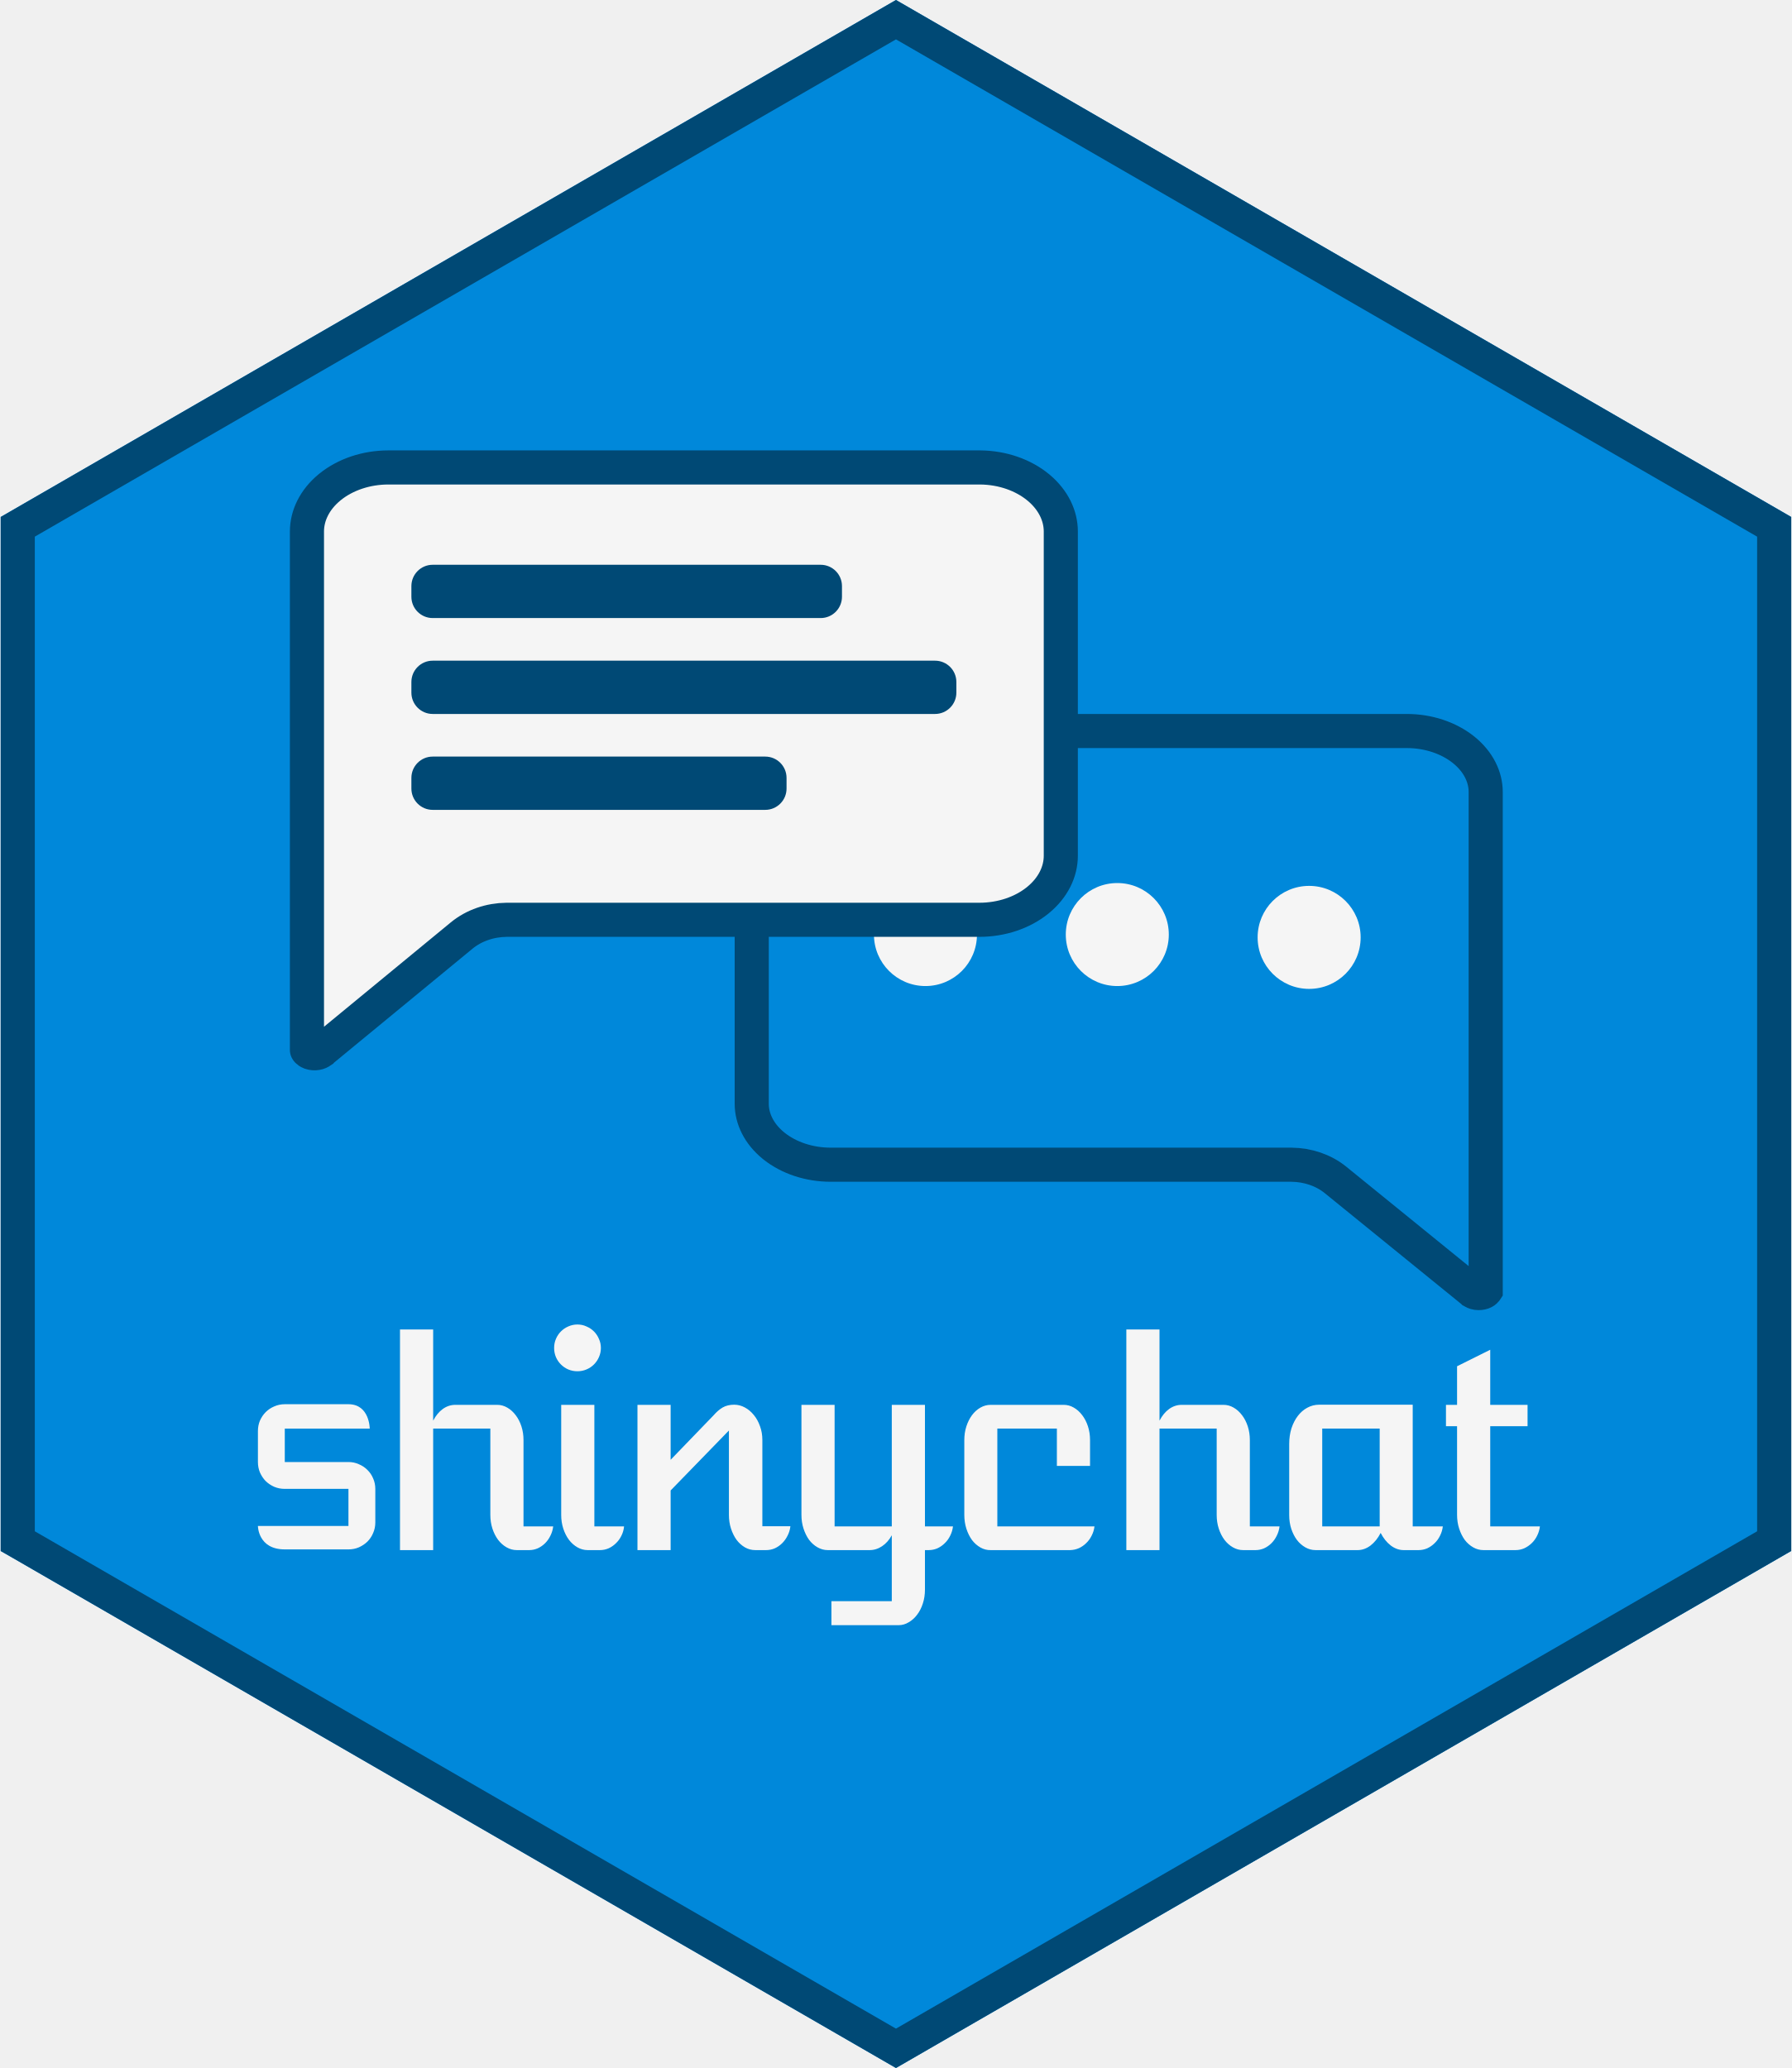
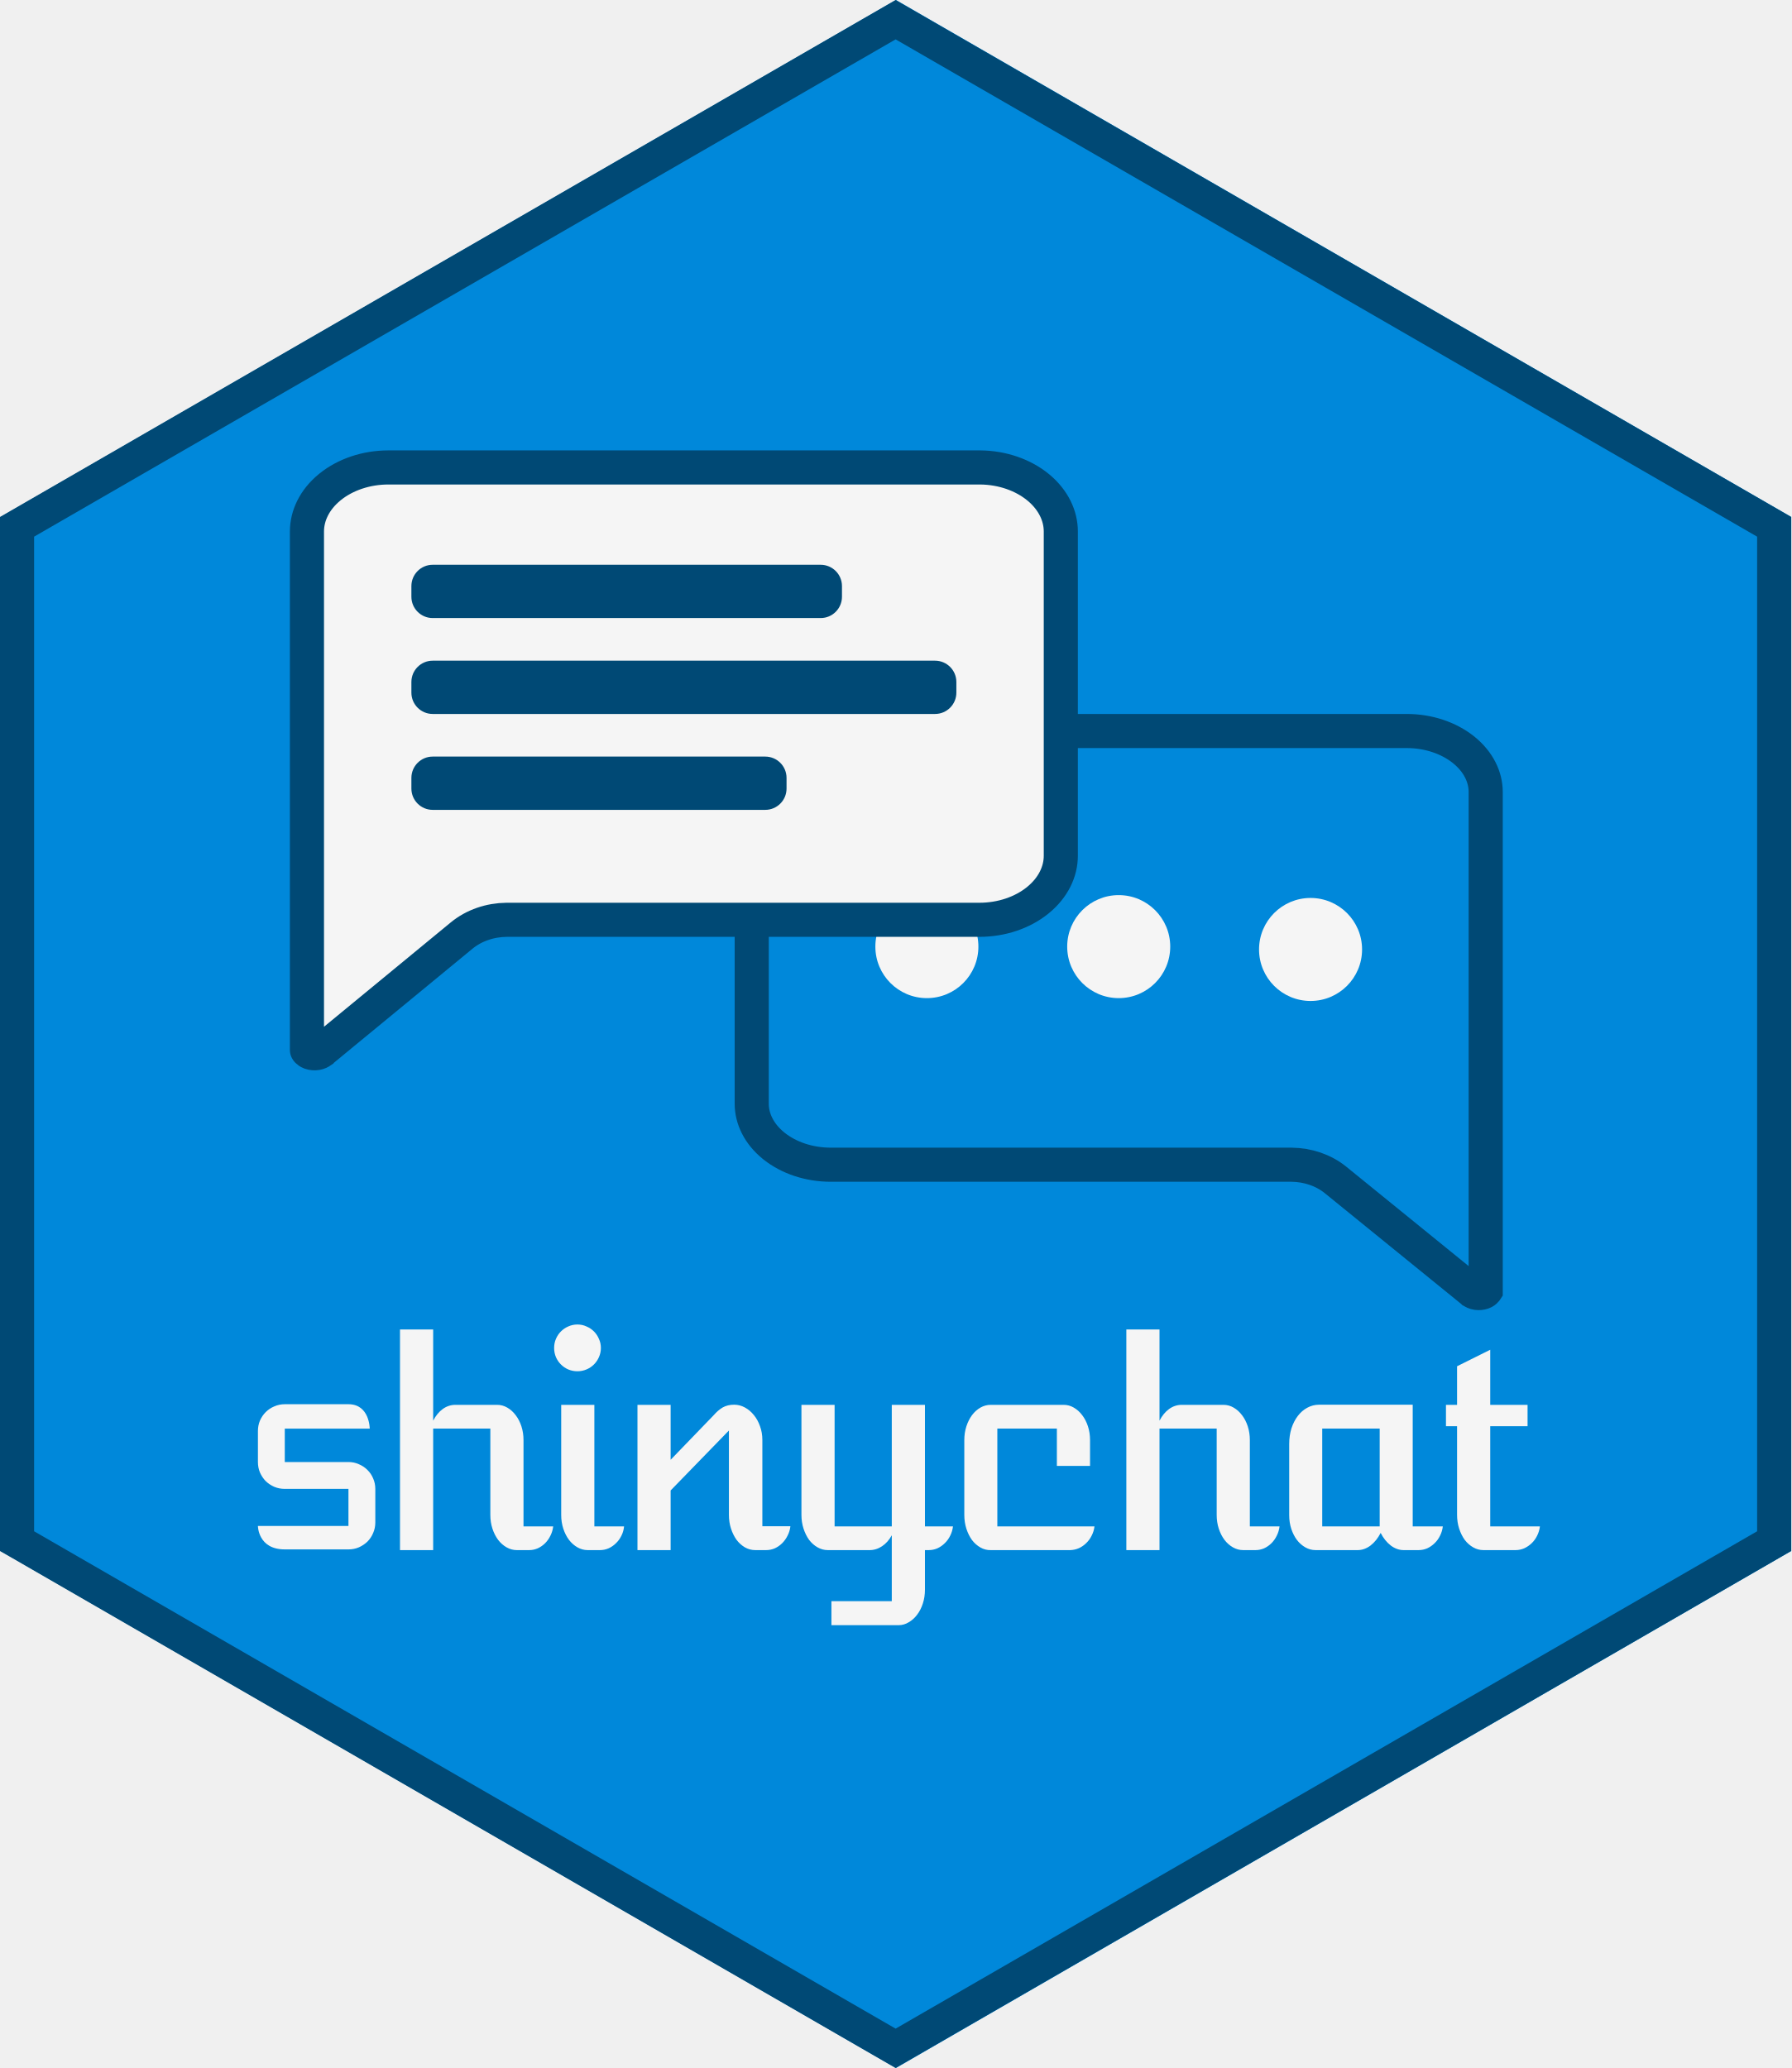
<svg xmlns="http://www.w3.org/2000/svg" version="1.1" width="2521" height="2911">
  <svg width="2521" height="2911" viewBox="0 0 2521 2911" fill="none">
    <path d="M1261 2911L1244.2 2901.3L17.8 2192.9L1 2183.3V727.7L1261 0L2521 727.7V2183.2L2504.2 2192.9L1277.8 2901.3L1261 2911Z" fill="#0088DA" />
-     <mask id="SvgjsMask1067" style="mask-type:luminance" maskUnits="userSpaceOnUse" x="1" y="0" width="2520" height="2911">
+     <mask id="SvgjsMask1007" style="mask-type:luminance" maskUnits="userSpaceOnUse" x="1" y="0" width="2520" height="2911">
      <path d="M1261 2911L1244.2 2901.3L17.8 2192.9L1 2183.3V727.7L1261 0L2521 727.7V2183.2L2504.2 2192.9L1277.8 2901.3L1261 2911Z" fill="white" />
    </mask>
    <g mask="url(#mask0_1_2)">
      <path opacity="0.25" d="M1259.94 1155C1833.81 1155 2328.85 941.523 2556 633.701L1475.74 105.243L1260.44 0L1045.15 105.243L-36 634.128C191.404 941.843 685.815 1155 1259.94 1155Z" fill="url(#paint0_linear_1_2)" />
-       <path d="M2497 741.554V2169.34L2492.2 2172.12L2492.2 2172.12L1265.8 2880.52L1261 2883.29L1256.2 2880.52H1256.2L29.805 2172.12L29.707 2172.06L25 2169.37V741.554L1261 27.715L2497 741.554Z" stroke="#004975" stroke-width="48" />
+       <path d="M2497 741.557V2169.34L2492.2 2172.11L2492.19 2172.12L1265.31 2880.52L1260.5 2883.29L1255.69 2880.52H1255.69L28.808 2172.12L28.759 2172.09L28.71 2172.06L24 2169.37V741.557L1260.5 27.712L2497 741.557Z" stroke="#004975" stroke-width="48" />
      <g filter="url(#filter0_d_1_2)">
        <path d="M1169.12 1029H1979.88C2010.29 1029 2038.75 1038.7 2059.32 1054.99L2060.29 1055.77C2080.79 1072.43 2091 1093.81 2091 1114.75V1816.44C2090.98 1816.47 2090.96 1816.51 2090.93 1816.56L2090.77 1816.76C2090.27 1817.37 2089.07 1818.41 2086.93 1819.21L2086.48 1819.36C2084.23 1820.12 2081.58 1820.39 2078.96 1820.05L2078.44 1819.98C2075.65 1819.52 2073.63 1818.48 2072.46 1817.53L2072.44 1817.52L2072.43 1817.51L1879.68 1660.95H1879.68C1862.58 1647.06 1840.34 1639.74 1817.85 1639.51L1816.78 1639.5H1169.12C1138.71 1639.5 1110.25 1629.8 1089.68 1613.51L1088.71 1612.73C1068.21 1596.07 1058 1574.69 1058 1553.75V1114.75C1058 1094.14 1067.89 1073.09 1087.75 1056.56L1088.71 1055.77C1109.02 1039.27 1137.32 1029.31 1167.68 1029.01L1169.12 1029Z" fill="#0088DA" stroke="#004975" stroke-width="48" />
-         <circle cx="1842.5" cy="1319.5" r="72.5" fill="#F5F5F5" />
-         <circle cx="1572.5" cy="1315.5" r="72.5" fill="#F5F5F5" />
-         <circle cx="1302.5" cy="1315.5" r="72.5" fill="#F5F5F5" />
+         <circle cx="1844.5" cy="1336.5" r="72.5" fill="#F5F5F5" />
+         <circle cx="1574.5" cy="1332.5" r="72.5" fill="#F5F5F5" />
+         <circle cx="1304.5" cy="1332.5" r="72.5" fill="#F5F5F5" />
      </g>
      <g filter="url(#filter1_d_1_2)">
        <path d="M1378.38 658H546.625C515.374 658 486.082 668.099 464.86 685.139L463.856 685.955C442.692 703.379 432 725.896 432 748.125V1478.06C432.003 1478.07 432.006 1478.09 432.013 1478.1C432.038 1478.17 432.107 1478.34 432.274 1478.58L432.477 1478.85C433.102 1479.62 434.431 1480.75 436.686 1481.6L437.149 1481.77C439.679 1482.63 442.653 1482.89 445.554 1482.42H445.553C448.462 1481.94 450.619 1480.83 451.916 1479.76L451.928 1479.75L451.938 1479.74L649.686 1316.94H649.685C667.104 1302.6 689.82 1294.99 712.845 1294.76L713.941 1294.75H1378.38C1409.63 1294.75 1438.92 1284.65 1460.14 1267.61L1461.14 1266.79C1482.31 1249.37 1493 1226.85 1493 1204.62V748.125C1493 726.243 1482.64 704.083 1462.13 686.775L1461.14 685.955C1440.18 668.696 1411.05 658.328 1379.86 658.008L1378.38 658Z" fill="#F5F5F5" stroke="#004975" stroke-width="48" />
        <rect x="579" y="795" width="606" height="75" rx="30" fill="#004975" />
        <rect x="579" y="930" width="767" height="75" rx="30" fill="#004975" />
        <rect x="579" y="1065" width="528" height="75" rx="30" fill="#004975" />
      </g>
      <path d="M490.418 2148V2095.8H400.803C395.558 2095.8 390.633 2094.84 386.027 2092.92C381.422 2090.87 377.392 2088.19 373.938 2084.86C370.612 2081.41 367.925 2077.38 365.878 2072.77C363.959 2068.17 363 2063.24 363 2058V2014.44C363 2009.19 363.959 2004.27 365.878 1999.66C367.925 1995.05 370.612 1991.09 373.938 1987.76C377.392 1984.31 381.422 1981.62 386.027 1979.7C390.633 1977.66 395.558 1976.63 400.803 1976.63C400.803 1976.63 460.482 1976.63 490.418 1976.63C520.353 1976.63 520.354 2011 520.354 2011H400.803V2058H490.418C495.663 2058 500.524 2059.02 505.002 2061.07C509.607 2062.98 513.637 2065.67 517.091 2069.13C520.545 2072.45 523.232 2076.42 525.151 2081.02C527.198 2085.63 528.221 2090.55 528.221 2095.8V2143.2C528.221 2148.44 527.198 2153.37 525.151 2157.97C523.232 2162.58 520.545 2166.61 517.091 2170.06C513.637 2173.39 509.607 2176.07 505.002 2178.12C500.524 2180.04 495.663 2181 490.418 2181H400.803C363 2181 363 2148 363 2148H490.418Z" fill="#F5F5F5" />
      <path d="M562.964 1871.45H609.644V1999.77C613.29 1992.74 617.782 1987.27 623.121 1983.37C628.589 1979.46 634.514 1977.51 640.894 1977.51H699.683C704.761 1977.51 709.514 1978.81 713.941 1981.41C718.498 1984.02 722.47 1987.6 725.855 1992.16C729.24 1996.58 731.91 2001.79 733.863 2007.78C735.816 2013.77 736.792 2020.22 736.792 2027.12V2148.6H778.589C778.069 2153.16 776.766 2157.52 774.683 2161.69C772.73 2165.72 770.256 2169.24 767.261 2172.23C764.266 2175.23 760.816 2177.64 756.91 2179.46C753.003 2181.15 748.967 2182 744.8 2182H727.417C722.339 2182 717.522 2180.7 712.964 2178.09C708.407 2175.49 704.436 2171.97 701.05 2167.55C697.665 2162.99 694.996 2157.72 693.042 2151.73C691.089 2145.74 690.113 2139.29 690.113 2132.39V2010.91H609.644V2182H562.964V1871.45ZM812.691 1930.24C808.134 1930.24 803.837 1929.4 799.8 1927.7C795.894 1926.01 792.444 1923.67 789.449 1920.67C786.454 1917.68 784.11 1914.23 782.417 1910.32C780.725 1906.28 779.878 1901.99 779.878 1897.43C779.878 1892.87 780.725 1888.64 782.417 1884.73C784.11 1880.7 786.454 1877.18 789.449 1874.19C792.444 1871.19 795.894 1868.85 799.8 1867.16C803.837 1865.33 808.134 1864.42 812.691 1864.42C817.248 1864.42 821.48 1865.33 825.386 1867.16C829.423 1868.85 832.938 1871.19 835.933 1874.19C838.928 1877.18 841.272 1880.7 842.964 1884.73C844.787 1888.64 845.699 1892.87 845.699 1897.43C845.699 1901.99 844.787 1906.28 842.964 1910.32C841.272 1914.23 838.928 1917.68 835.933 1920.67C832.938 1923.67 829.423 1926.01 825.386 1927.7C821.35 1929.4 817.118 1930.24 812.691 1930.24ZM789.839 1977.51H836.519V2148.6H878.316C877.925 2153.16 876.688 2157.52 874.605 2161.69C872.652 2165.72 870.113 2169.24 866.988 2172.23C863.993 2175.23 860.542 2177.64 856.636 2179.46C852.73 2181.15 848.628 2182 844.332 2182H827.144C822.066 2182 817.248 2180.7 812.691 2178.09C808.134 2175.49 804.162 2171.97 800.777 2167.55C797.391 2162.99 794.722 2157.72 792.769 2151.73C790.816 2145.74 789.839 2139.29 789.839 2132.39V1977.51ZM897.183 1977.51H943.863V2054.85L1004.21 1992.35C1008.38 1987.53 1012.68 1983.82 1017.1 1981.22C1021.66 1978.61 1027.07 1977.31 1033.32 1977.31C1038.52 1977.31 1043.54 1978.61 1048.35 1981.22C1053.17 1983.82 1057.4 1987.4 1061.05 1991.96C1064.7 1996.39 1067.56 2001.6 1069.64 2007.59C1071.86 2013.58 1072.96 2020.02 1072.96 2026.92V2148.41H1112.42C1111.9 2153.09 1110.59 2157.46 1108.51 2161.49C1106.56 2165.53 1104.02 2169.11 1100.89 2172.23C1097.9 2175.23 1094.45 2177.64 1090.54 2179.46C1086.64 2181.15 1082.53 2182 1078.24 2182H1063C1057.8 2182 1052.91 2180.7 1048.35 2178.09C1043.93 2175.49 1040.02 2171.97 1036.64 2167.55C1033.38 2162.99 1030.78 2157.72 1028.82 2151.73C1026.87 2145.74 1025.89 2139.29 1025.89 2132.39V2013.64L943.863 2098.02V2182H897.183V1977.51ZM1127.96 1977.51H1174.64V2148.6H1255.11V1977.51H1301.79V2148.6H1341.25C1340.72 2153.16 1339.42 2157.52 1337.34 2161.69C1335.39 2165.72 1332.85 2169.24 1329.72 2172.23C1326.73 2175.23 1323.28 2177.64 1319.37 2179.46C1315.46 2181.15 1311.36 2182 1307.07 2182H1301.79V2237.66C1301.79 2244.57 1300.82 2251.01 1298.86 2257C1296.91 2263.12 1294.24 2268.39 1290.85 2272.82C1287.47 2277.38 1283.5 2280.96 1278.94 2283.56C1274.51 2286.3 1269.76 2287.66 1264.68 2287.66H1170.15V2253.88H1255.11V2161.1C1251.6 2167.61 1247.04 2172.76 1241.44 2176.53C1235.97 2180.18 1230.11 2182 1223.86 2182H1165.07C1160 2182 1155.18 2180.7 1150.62 2178.09C1146.06 2175.49 1142.09 2171.97 1138.71 2167.55C1135.45 2162.99 1132.85 2157.72 1130.89 2151.73C1128.94 2145.74 1127.96 2139.29 1127.96 2132.39V1977.51ZM1357.18 2027.12C1357.18 2020.22 1358.16 2013.77 1360.11 2007.78C1362.07 2001.79 1364.67 1996.58 1367.93 1992.16C1371.31 1987.6 1375.28 1984.02 1379.84 1981.41C1384.4 1978.81 1389.21 1977.51 1394.29 1977.51H1497.03C1502.1 1977.51 1506.86 1978.81 1511.28 1981.41C1515.84 1984.02 1519.81 1987.6 1523.2 1992.16C1526.58 1996.58 1529.25 2001.79 1531.21 2007.78C1533.16 2013.77 1534.14 2020.22 1534.14 2027.12V2063.45H1487.46V2010.91H1403.67V2148.6H1540.39C1539.87 2153.16 1538.56 2157.46 1536.48 2161.49C1534.53 2165.53 1531.99 2169.04 1528.86 2172.04C1525.87 2175.03 1522.42 2177.44 1518.51 2179.27C1514.6 2180.96 1510.5 2181.87 1506.21 2182H1394.29C1389.21 2182.13 1384.4 2180.89 1379.84 2178.29C1375.28 2175.68 1371.31 2172.17 1367.93 2167.74C1364.67 2163.18 1362.07 2157.91 1360.11 2151.92C1358.16 2145.8 1357.18 2139.29 1357.18 2132.39V2027.12ZM1585.23 1871.45H1631.91V1999.77C1635.56 1992.74 1640.05 1987.27 1645.39 1983.37C1650.85 1979.46 1656.78 1977.51 1663.16 1977.51H1721.95C1727.03 1977.51 1731.78 1978.81 1736.21 1981.41C1740.76 1984.02 1744.74 1987.6 1748.12 1992.16C1751.51 1996.58 1754.18 2001.79 1756.13 2007.78C1758.08 2013.77 1759.06 2020.22 1759.06 2027.12V2148.6H1800.85C1800.33 2153.16 1799.03 2157.52 1796.95 2161.69C1795 2165.72 1792.52 2169.24 1789.53 2172.23C1786.53 2175.23 1783.08 2177.64 1779.18 2179.46C1775.27 2181.15 1771.23 2182 1767.07 2182H1749.68C1744.6 2182 1739.79 2180.7 1735.23 2178.09C1730.67 2175.49 1726.7 2171.97 1723.32 2167.55C1719.93 2162.99 1717.26 2157.72 1715.31 2151.73C1713.35 2145.74 1712.38 2139.29 1712.38 2132.39V2010.91H1631.91V2182H1585.23V1871.45ZM1814.45 2032.59C1814.45 2024.77 1815.49 2017.48 1817.57 2010.71C1819.79 2003.94 1822.78 1998.08 1826.56 1993.13C1830.33 1988.18 1834.76 1984.34 1839.84 1981.61C1845.05 1978.74 1850.65 1977.31 1856.64 1977.31H1988.28V2148.6H2030.66C2030.14 2153.16 2028.84 2157.52 2026.75 2161.69C2024.8 2165.72 2022.26 2169.24 2019.14 2172.23C2016.14 2175.23 2012.69 2177.64 2008.78 2179.46C2004.88 2181.15 2000.78 2182 1996.48 2182H1975.58C1969.2 2182 1963.15 2179.85 1957.42 2175.55C1951.69 2171.13 1946.94 2165.2 1943.16 2157.78C1939.38 2165.2 1934.63 2171.13 1928.9 2175.55C1923.17 2179.85 1917.12 2182 1910.74 2182H1851.56C1846.48 2182 1841.66 2180.7 1837.1 2178.09C1832.55 2175.49 1828.58 2171.97 1825.19 2167.55C1821.94 2163.12 1819.33 2157.98 1817.38 2152.12C1815.43 2146.13 1814.45 2139.75 1814.45 2132.98V2032.59ZM1941.79 2148.6V2010.91H1860.93V2148.6H1941.79ZM2050.7 2007.59H2035.07V1977.51H2050.7V1923.21L2097.38 1899.97V1977.51H2149.92V2007.59H2097.38V2148.6H2167.3C2166.78 2153.16 2165.48 2157.52 2163.39 2161.69C2161.44 2165.72 2158.9 2169.24 2155.78 2172.23C2152.65 2175.23 2149.14 2177.64 2145.23 2179.46C2141.32 2181.15 2137.22 2182 2132.93 2182H2087.81C2082.73 2182 2077.91 2180.7 2073.35 2178.09C2068.8 2175.49 2064.83 2171.97 2061.44 2167.55C2058.19 2162.99 2055.58 2157.72 2053.63 2151.73C2051.68 2145.74 2050.7 2139.29 2050.7 2132.39V2007.59Z" fill="#F5F5F5" />
    </g>
    <defs>
-       <filter id="SvgjsFilter1066" x="978" y="955" width="1201" height="998" filterUnits="userSpaceOnUse" color-interpolation-filters="sRGB">
+       <filter id="SvgjsFilter1006" x="978" y="955" width="1201" height="998" filterUnits="userSpaceOnUse" color-interpolation-filters="sRGB">
        <feFlood flood-opacity="0" result="BackgroundImageFix" />
        <feColorMatrix in="SourceAlpha" type="matrix" values="0 0 0 0 0 0 0 0 0 0 0 0 0 0 0 0 0 0 127 0" result="hardAlpha" />
        <feOffset dx="4" dy="10" />
        <feGaussianBlur stdDeviation="30" />
        <feColorMatrix type="matrix" values="0 0 0 0 0 0 0 0 0 0 0 0 0 0 0 0 0 0 0.25 0" />
        <feBlend mode="normal" in2="BackgroundImageFix" result="effect1_dropShadow_1_2" />
        <feBlend mode="normal" in="SourceGraphic" in2="effect1_dropShadow_1_2" result="shape" />
      </filter>
-       <filter id="SvgjsFilter1065" x="352" y="594" width="1229" height="1033" filterUnits="userSpaceOnUse" color-interpolation-filters="sRGB">
+       <filter id="SvgjsFilter1005" x="352" y="594" width="1229" height="1033" filterUnits="userSpaceOnUse" color-interpolation-filters="sRGB">
        <feFlood flood-opacity="0" result="BackgroundImageFix" />
        <feColorMatrix in="SourceAlpha" type="matrix" values="0 0 0 0 0 0 0 0 0 0 0 0 0 0 0 0 0 0 127 0" result="hardAlpha" />
        <feOffset dx="4" dy="20" />
        <feGaussianBlur stdDeviation="30" />
        <feColorMatrix type="matrix" values="0 0 0 0 0 0 0 0 0 0 0 0 0 0 0 0 0 0 0.25 0" />
        <feBlend mode="normal" in2="BackgroundImageFix" result="effect1_dropShadow_1_2" />
        <feBlend mode="normal" in="SourceGraphic" in2="effect1_dropShadow_1_2" result="shape" />
      </filter>
-       <linearGradient id="SvgjsLinearGradient1064" x1="1255.84" y1="-622.753" x2="1260.07" y2="1157.82" gradientUnits="userSpaceOnUse">
+       <linearGradient id="SvgjsLinearGradient1004" x1="1255.84" y1="-622.753" x2="1260.07" y2="1157.82" gradientUnits="userSpaceOnUse">
        <stop stop-color="white" stop-opacity="0.83" />
        <stop offset="0.56" stop-color="white" stop-opacity="0.37" />
        <stop offset="1" stop-color="white" stop-opacity="0" />
      </linearGradient>
    </defs>
  </svg>
  <style>@media (prefers-color-scheme: light) { :root { filter: none; } }
@media (prefers-color-scheme: dark) { :root { filter: none; } }
</style>
</svg>
